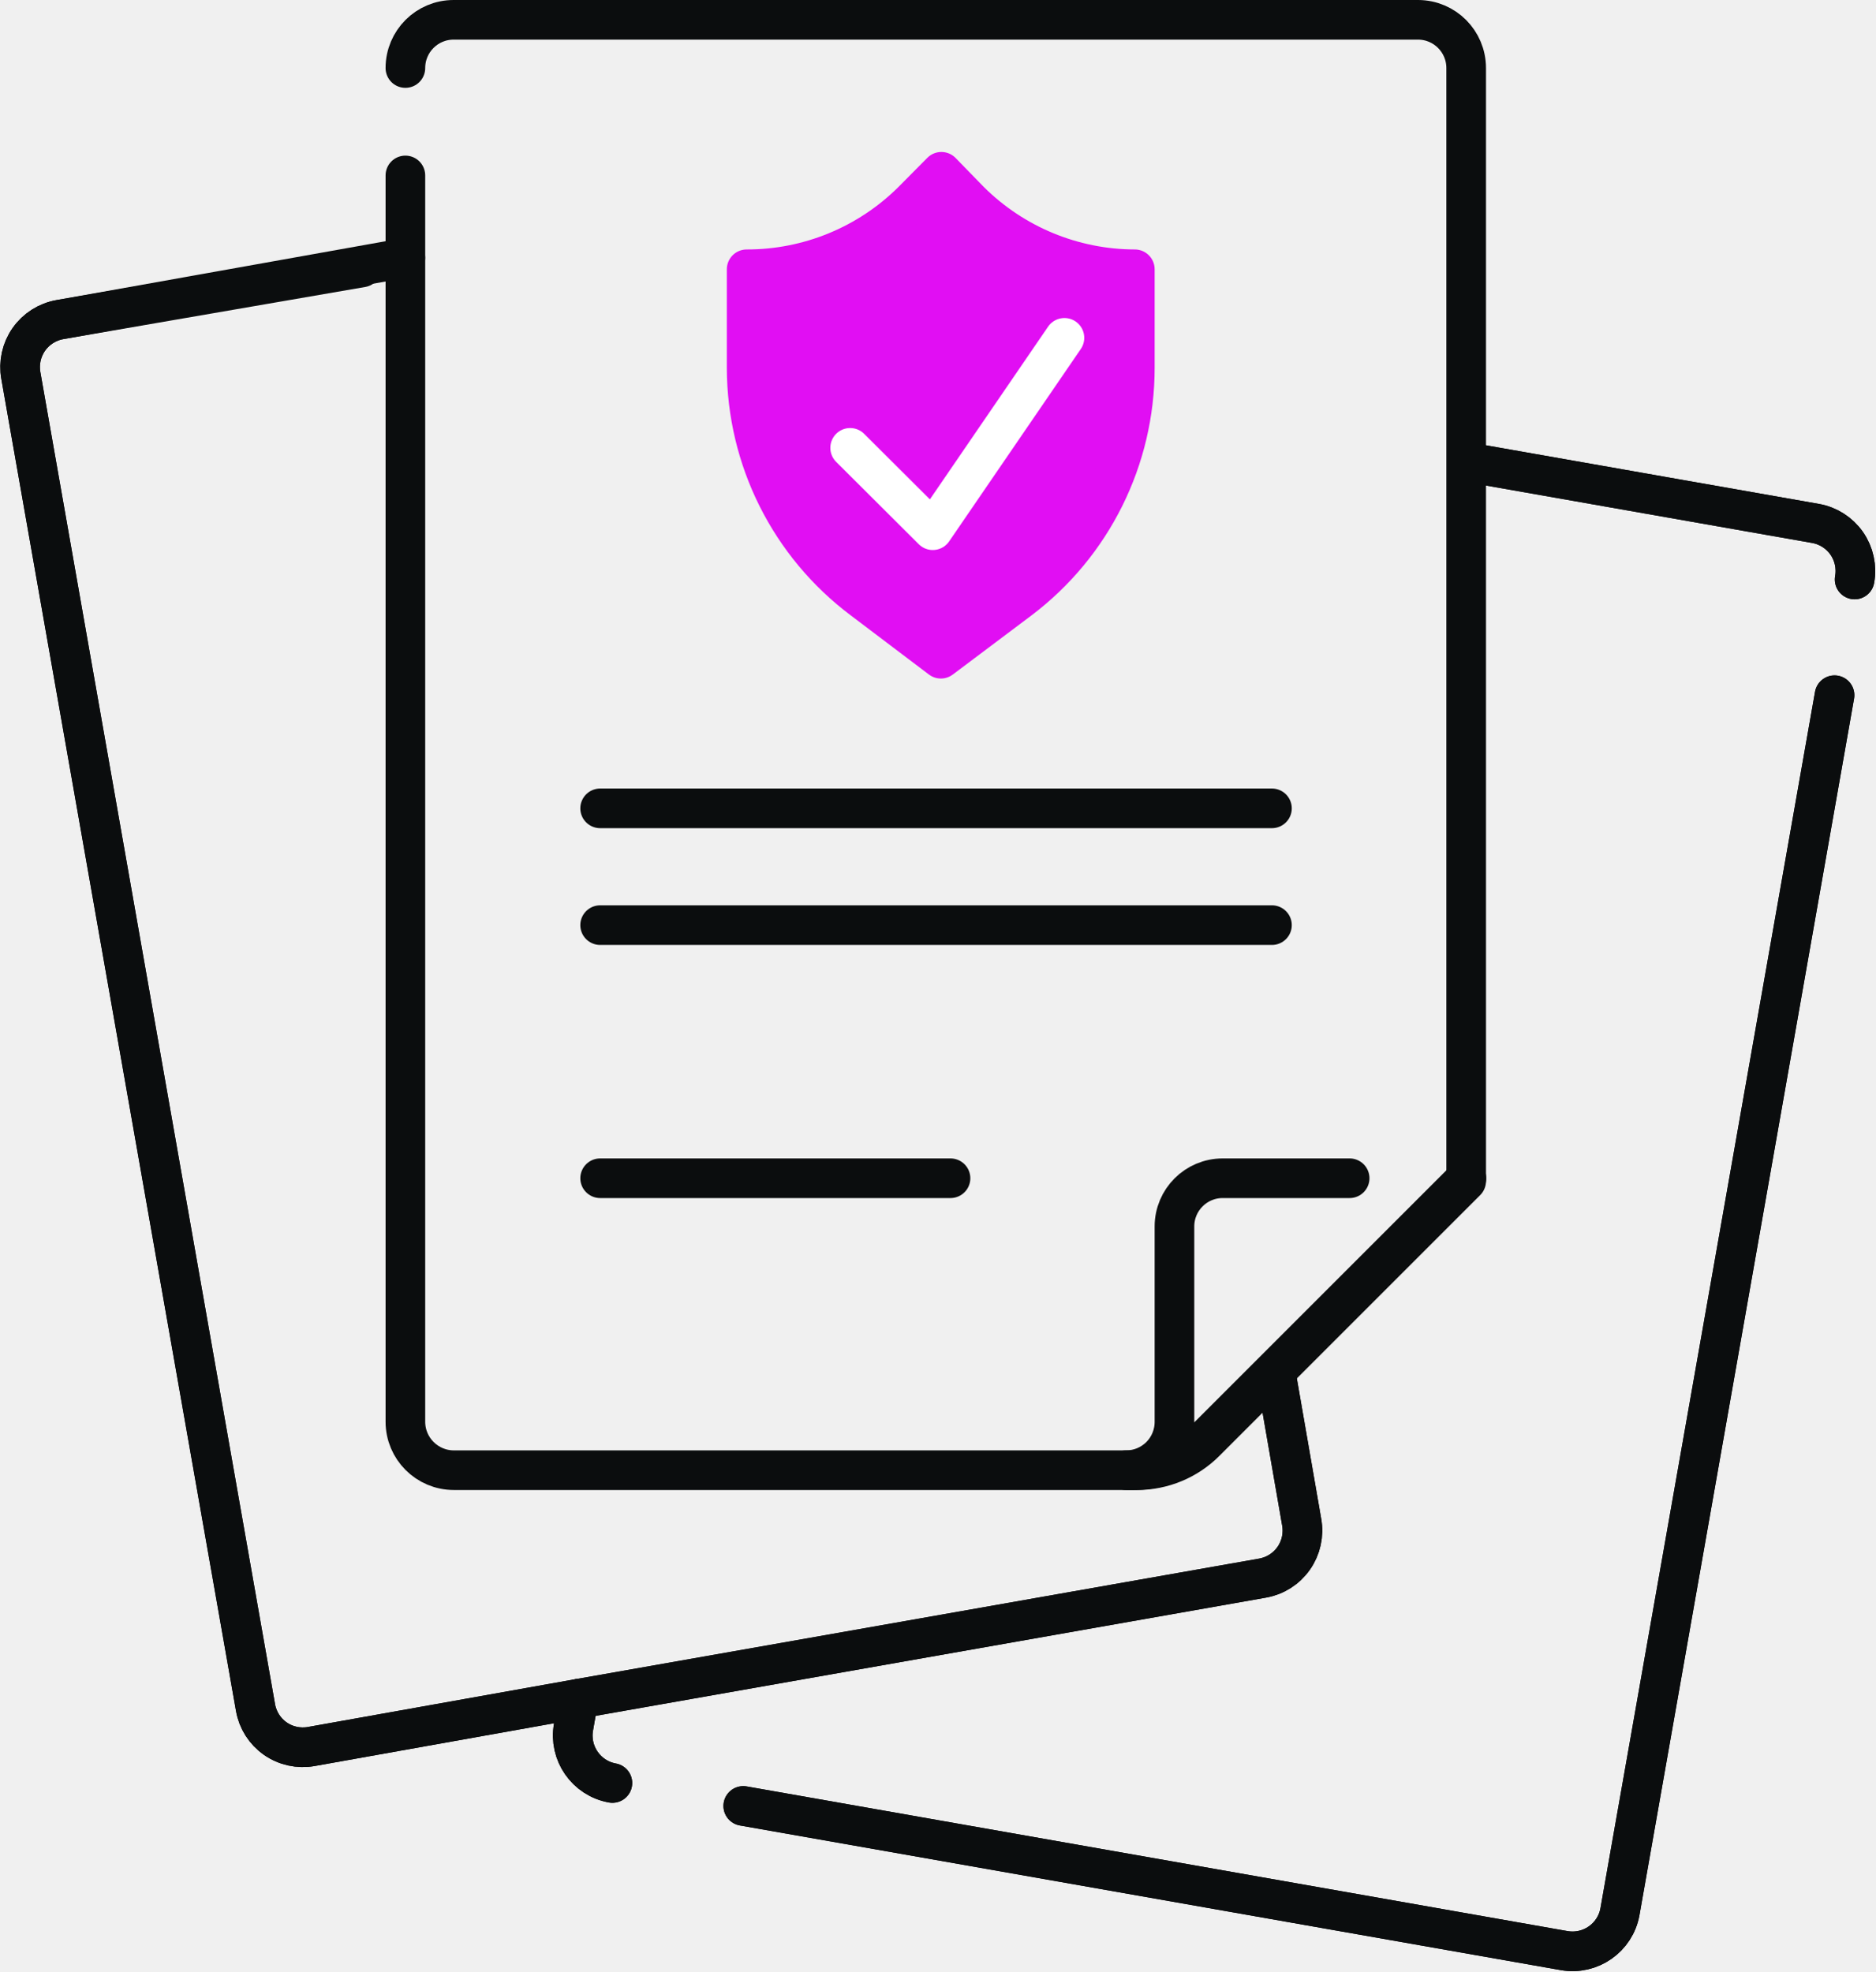
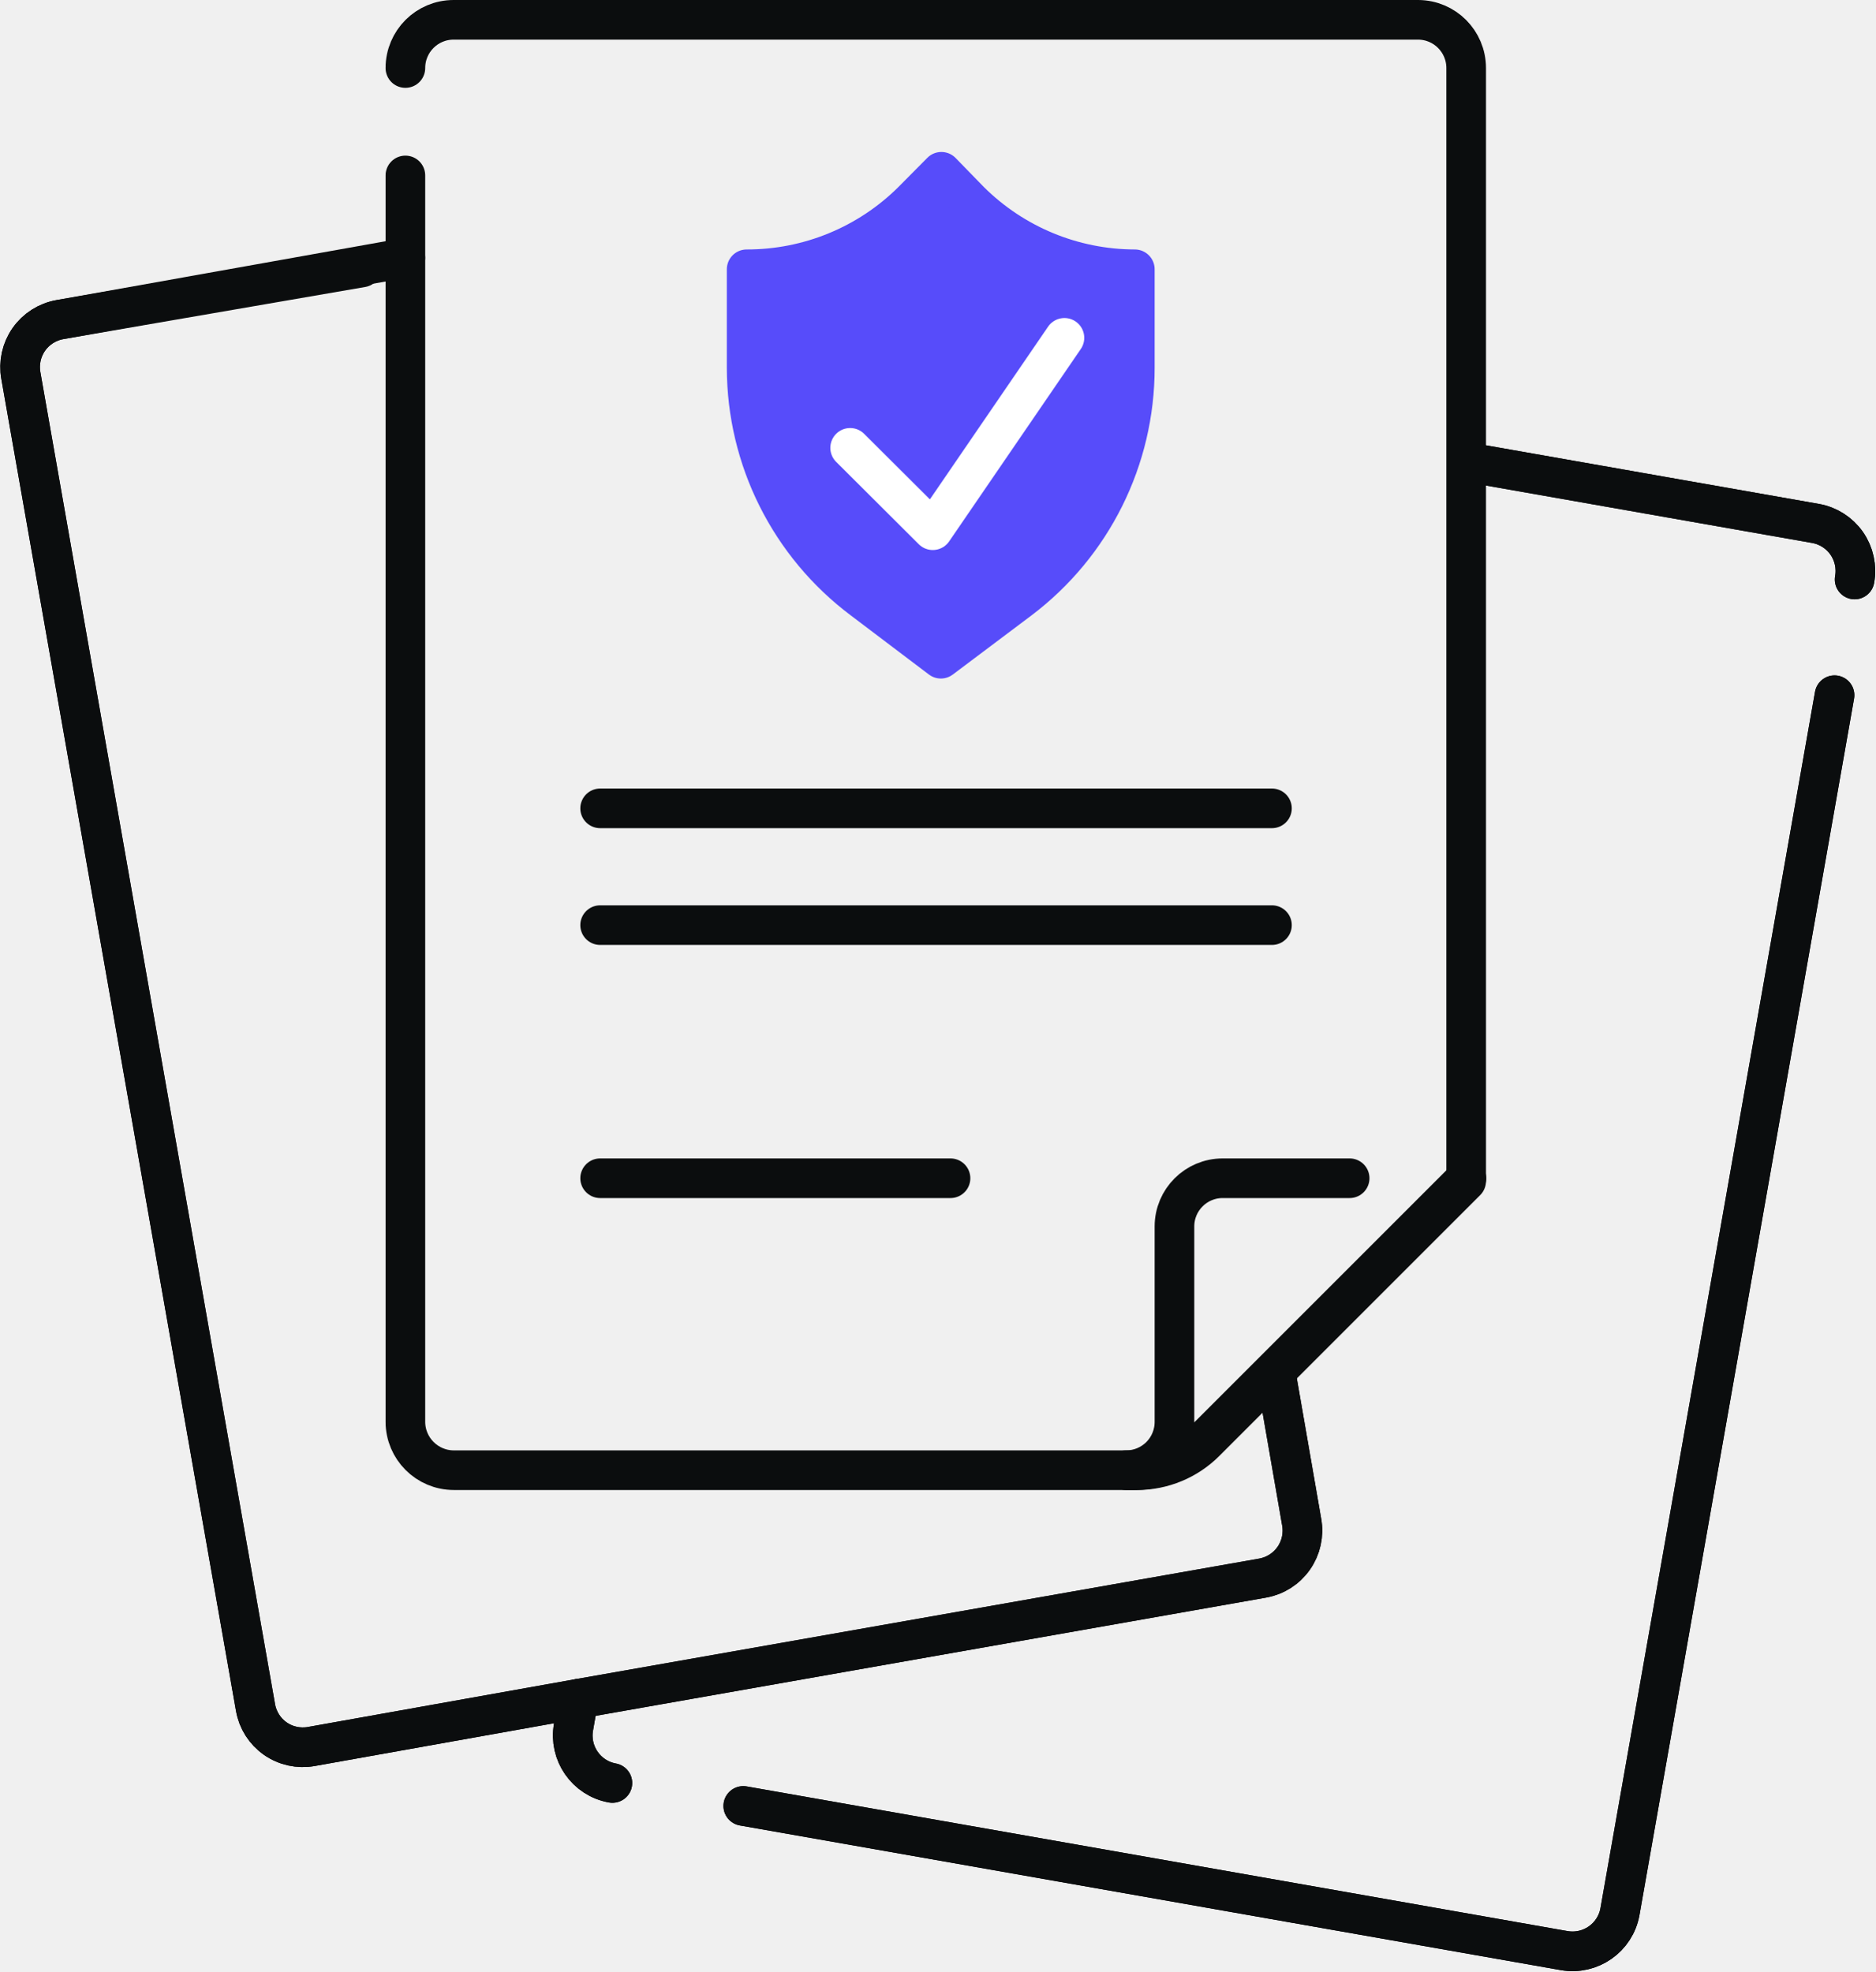
<svg xmlns="http://www.w3.org/2000/svg" width="71.93" height="75.62" viewBox="0 0 71.93 75.62" role="img">
  <path d="M56.35,17.74l13.29,2.34a1.85,1.85,0,0,1,1.5,2.15" fill="none" stroke="#0b0d0e" stroke-linecap="round" stroke-linejoin="round" stroke-width="1.52" />
  <path d="M28.51,69.28,60,74.83a1.85,1.85,0,0,0,2.14-1.5l8.23-46.66" fill="none" stroke="#0b0d0e" stroke-linecap="round" stroke-linejoin="round" stroke-width="1.52" />
  <path d="M23.49,68.4A1.85,1.85,0,0,1,22,66.25l.19-1.08" fill="none" stroke="#0b0d0e" stroke-linecap="round" stroke-linejoin="round" stroke-width="1.52" />
  <path d="M48.93,52.63l1,5.76a1.85,1.85,0,0,1-1.5,2.15L22.18,65.17,11.94,67a1.84,1.84,0,0,1-2.14-1.5l-9-51.09a1.85,1.85,0,0,1,1.5-2.15L15.55,9.89" fill="none" stroke="#0b0d0e" stroke-linecap="round" stroke-linejoin="round" stroke-width="1.52" />
  <path d="M56.35,17.74l13.29,2.34a1.85,1.85,0,0,1,1.5,2.15" fill="none" stroke="#0b0d0e" stroke-linecap="round" stroke-linejoin="round" stroke-width="1.52" />
  <path d="M28.51,69.28,60,74.83a1.85,1.85,0,0,0,2.14-1.5l8.23-46.66" fill="none" stroke="#0b0d0e" stroke-linecap="round" stroke-linejoin="round" stroke-width="1.52" />
  <path d="M23.49,68.4A1.85,1.85,0,0,1,22,66.25l.19-1.08" fill="none" stroke="#0b0d0e" stroke-linecap="round" stroke-linejoin="round" stroke-width="1.52" />
  <path d="M48.93,52.63l1,5.76a1.85,1.85,0,0,1-1.5,2.15L22.18,65.17,11.94,67a1.84,1.84,0,0,1-2.14-1.5l-9-51.09a1.85,1.85,0,0,1,1.5-2.15l11.58-2" fill="none" stroke="#0b0d0e" stroke-linecap="round" stroke-linejoin="round" stroke-width="1.52" />
  <path d="M15.55,6.73V54.54a1.86,1.86,0,0,0,1.86,1.86H43.62a3.7,3.7,0,0,0,2.62-1.09l10-10V2.61A1.85,1.85,0,0,0,54.4.76h-37a1.85,1.85,0,0,0-1.85,1.85" fill="none" stroke="#0b0d0e" stroke-linecap="round" stroke-linejoin="round" stroke-width="1.52" />
-   <path d="M36.09,25.27l-3-2.27a11.13,11.13,0,0,1-4.45-8.89V10.33h0A9,9,0,0,0,35,7.71l1.11-1.12L37.2,7.71a9,9,0,0,0,6.33,2.62h0v3.78A11.13,11.13,0,0,1,39.11,23Z" fill="#E10EF3" fill-rule="evenodd" />
-   <path d="M36.09,25.27l-3-2.27a11.13,11.13,0,0,1-4.45-8.89V10.33h0A9,9,0,0,0,35,7.71l1.11-1.12L37.2,7.71a9,9,0,0,0,6.33,2.62h0v3.78A11.13,11.13,0,0,1,39.11,23Z" fill="none" stroke="#E10EF3" stroke-linecap="round" stroke-linejoin="round" stroke-width="1.52" />
+   <path d="M36.09,25.27l-3-2.27a11.13,11.13,0,0,1-4.45-8.89V10.33h0A9,9,0,0,0,35,7.71l1.11-1.12L37.2,7.71a9,9,0,0,0,6.33,2.62h0v3.78A11.13,11.13,0,0,1,39.11,23Z" fill="#574CFA" fill-rule="evenodd" />
+   <path d="M36.09,25.27l-3-2.27a11.13,11.13,0,0,1-4.45-8.89V10.33h0A9,9,0,0,0,35,7.71l1.11-1.12L37.2,7.71a9,9,0,0,0,6.33,2.62h0v3.78A11.13,11.13,0,0,1,39.11,23Z" fill="none" stroke="#574CFA" stroke-linecap="round" stroke-linejoin="round" stroke-width="1.52" />
  <polyline points="32.61 17.18 35.78 20.34 40.83 12.96" fill="none" stroke="#fff" stroke-linecap="round" stroke-linejoin="round" stroke-width="1.52" />
  <line x1="23.02" y1="31.01" x2="48.79" y2="31.01" fill="none" stroke="#0b0d0e" stroke-linecap="round" stroke-linejoin="round" stroke-width="1.52" />
  <line x1="23.02" y1="35.49" x2="48.79" y2="35.49" fill="none" stroke="#0b0d0e" stroke-linecap="round" stroke-linejoin="round" stroke-width="1.52" />
  <line x1="23.02" y1="45.2" x2="36.46" y2="45.2" fill="none" stroke="#0b0d0e" stroke-linecap="round" stroke-linejoin="round" stroke-width="1.52" />
  <path d="M51.77,45.2H46.9a1.85,1.85,0,0,0-1.85,1.85v7.49A1.85,1.85,0,0,1,43.2,56.4h.32a3.7,3.7,0,0,0,2.62-1.09L56.25,45.2" fill="none" stroke="#0b0d0e" stroke-linecap="round" stroke-linejoin="round" stroke-width="1.52" />
</svg>
